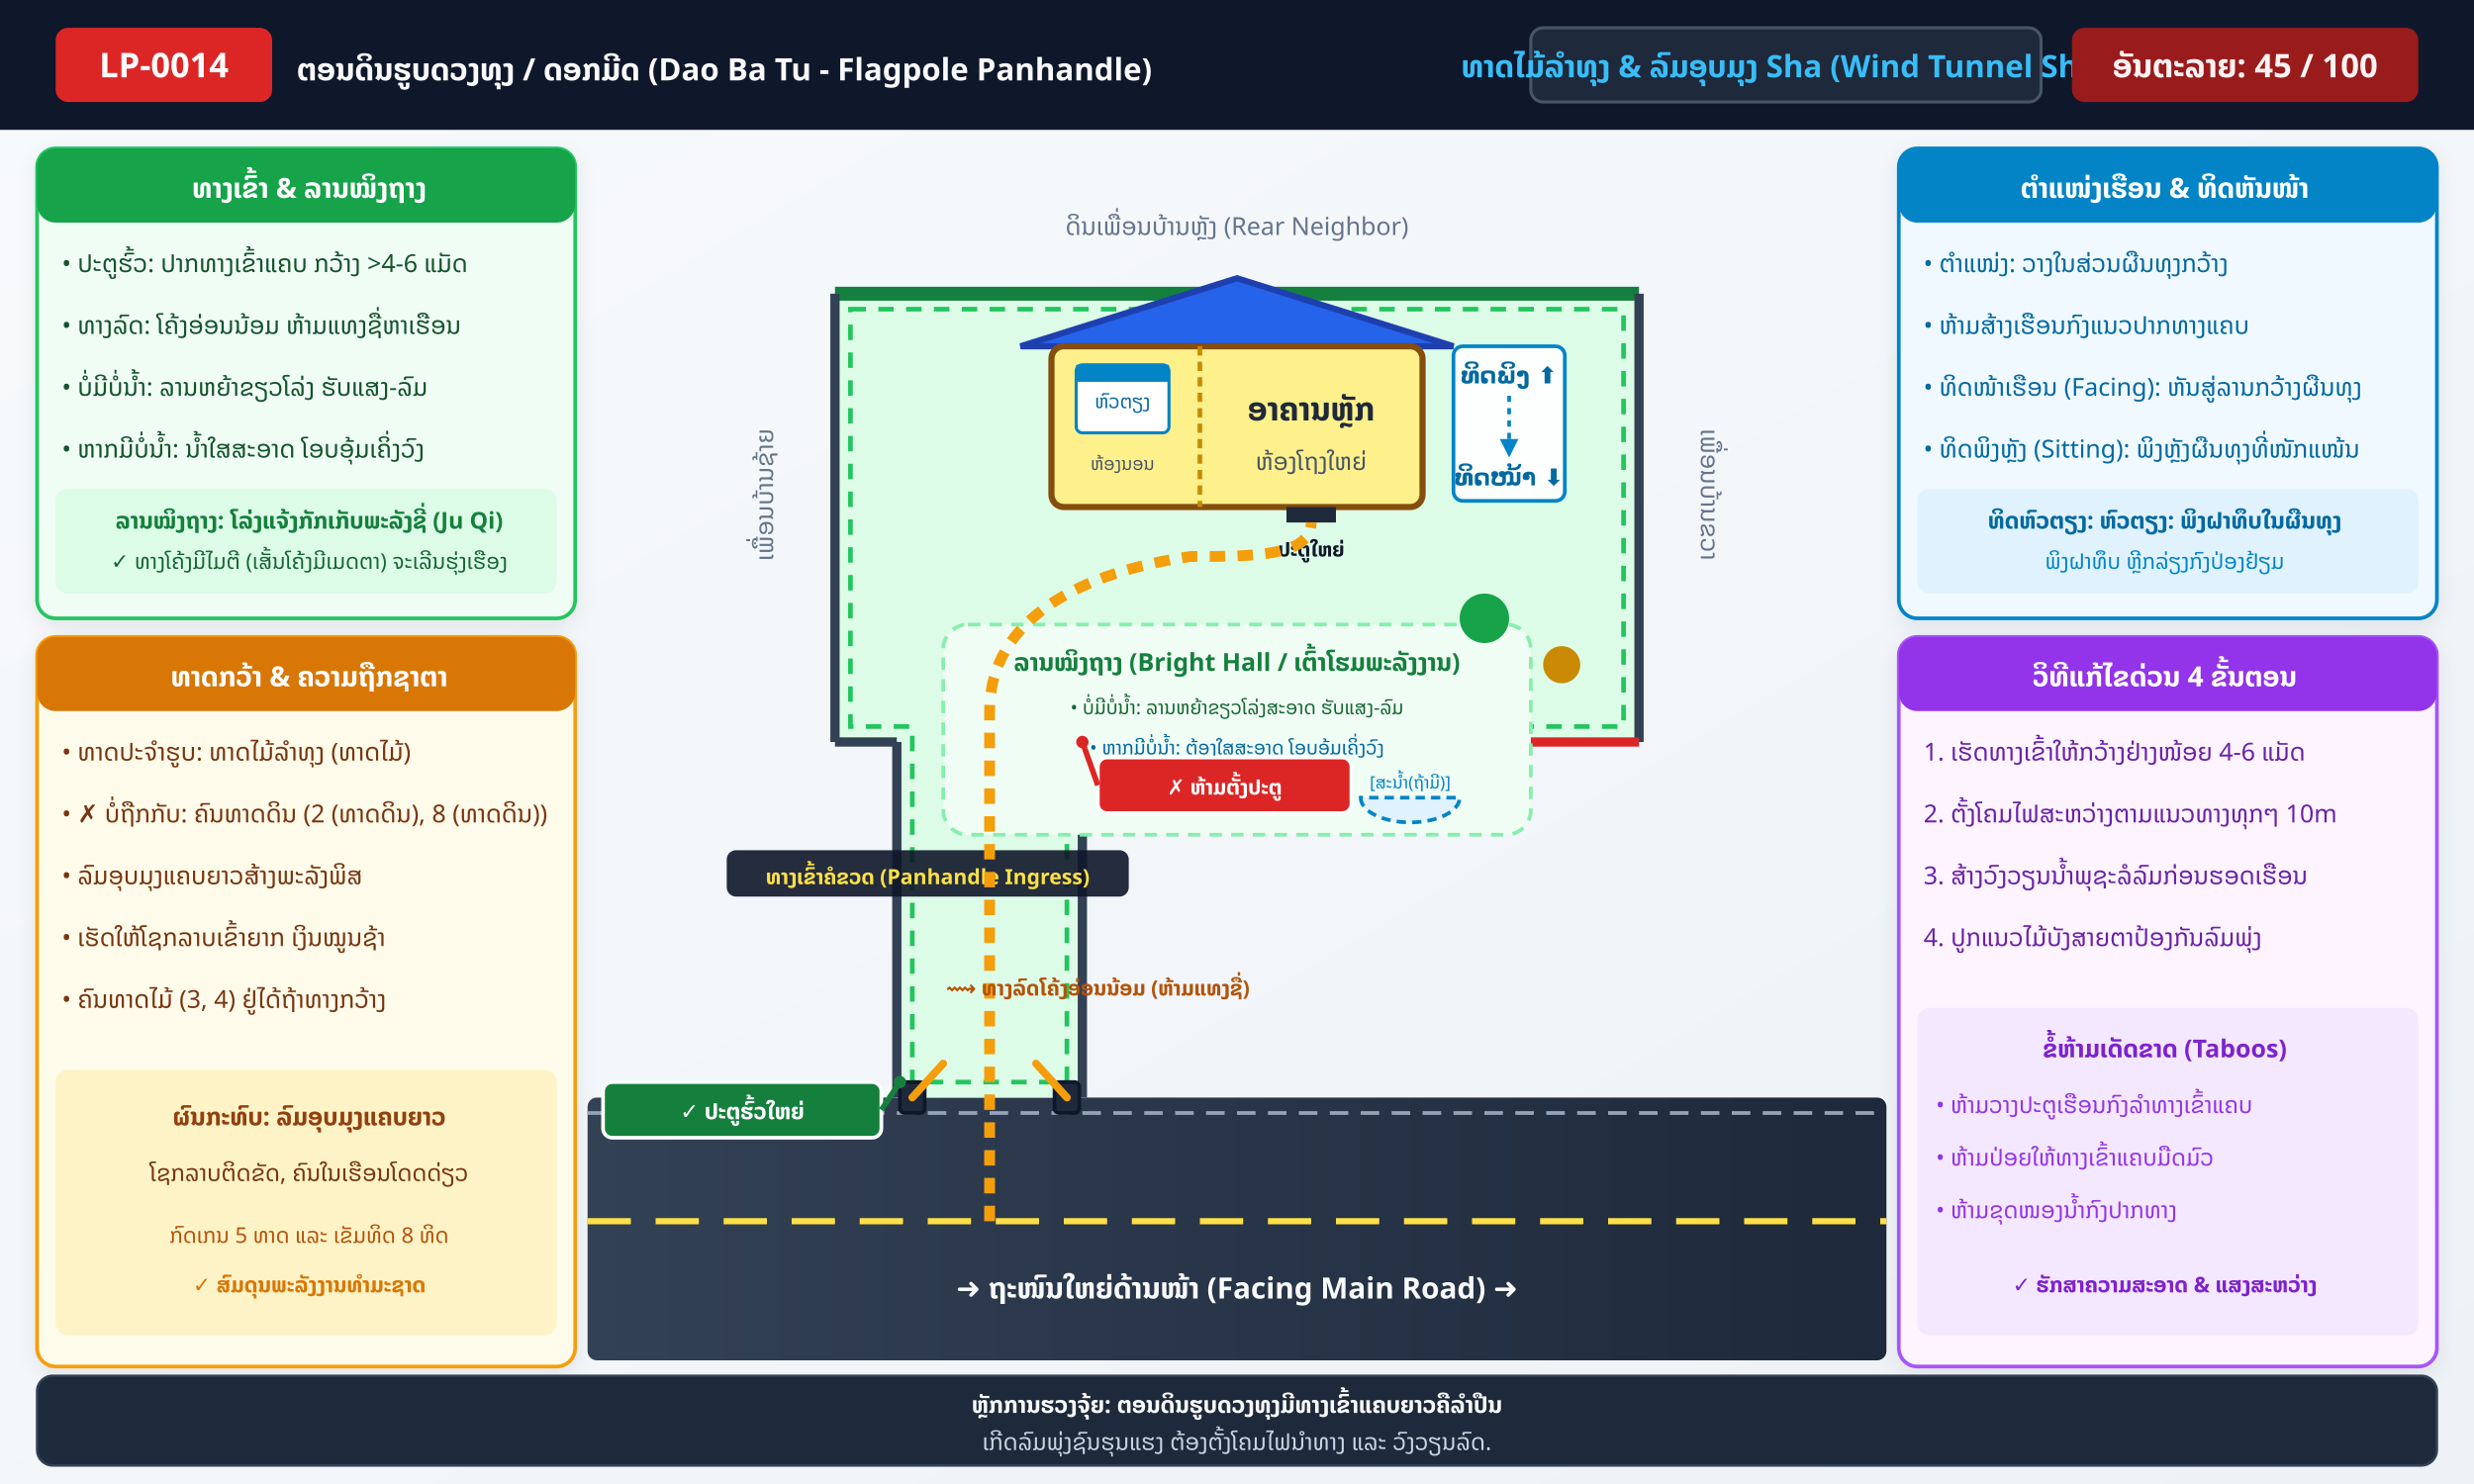
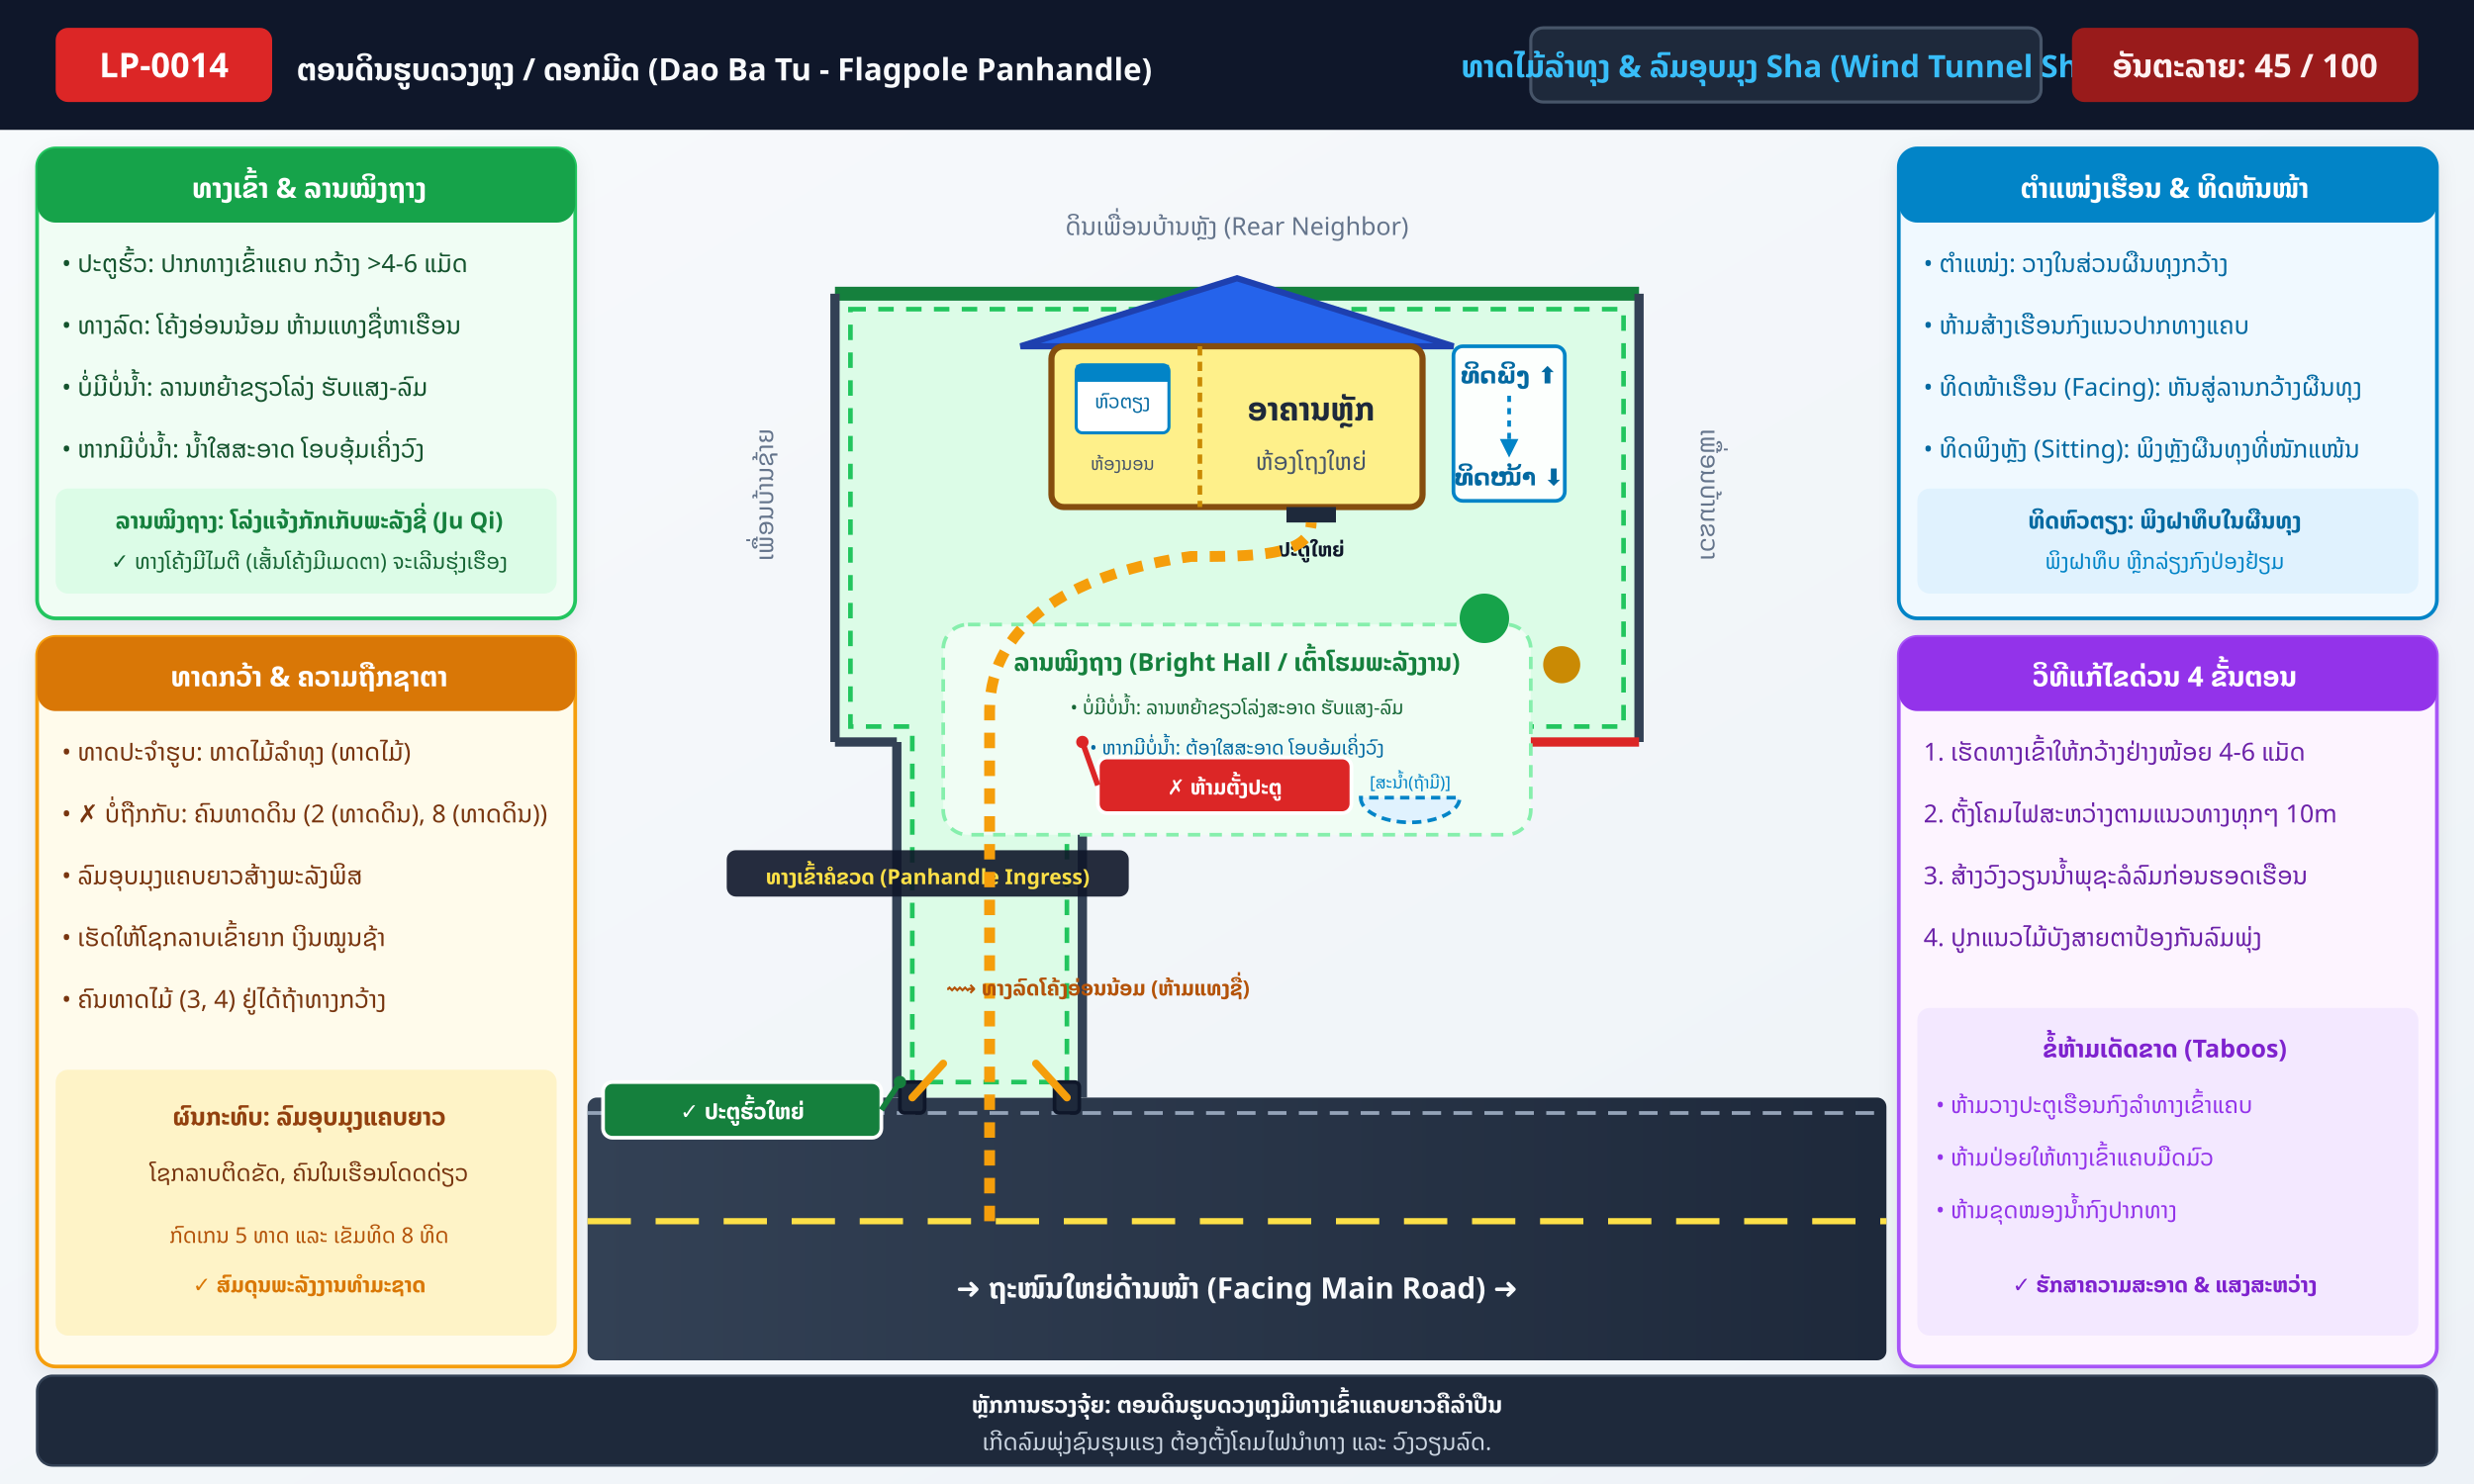
<svg xmlns="http://www.w3.org/2000/svg" viewBox="0 0 800 480" width="800" height="480">
  <defs>
    <linearGradient id="bgGrad" x1="0%" y1="0%" x2="100%" y2="100%">
      <stop offset="0%" stop-color="#F8FAFC" />
      <stop offset="100%" stop-color="#EDF2F7" />
    </linearGradient>
    <linearGradient id="roadGrad" x1="0%" y1="0%" x2="100%" y2="0%">
      <stop offset="0%" stop-color="#334155" />
      <stop offset="100%" stop-color="#1E293B" />
    </linearGradient>
    <filter id="shadow" x="-5%" y="-5%" width="110%" height="110%">
      <feDropShadow dx="0" dy="2" stdDeviation="3" flood-opacity="0.08" />
    </filter>
  </defs>
  <rect width="800" height="480" fill="url(#bgGrad)" />
  <rect x="0" y="0" width="800" height="42" fill="#0F172A" />
  <rect x="18" y="9" width="70" height="24" rx="4" fill="#DC2626" />
  <text x="53" y="25" font-family="'Segoe UI', sans-serif" font-weight="bold" font-size="11" fill="#FFFFFF" text-anchor="middle">LP-0014</text>
  <text x="96" y="26" font-family="'Noto Sans Lao', 'Segoe UI', sans-serif" font-weight="bold" font-size="10" fill="#F8FAFC">ຕອນດິນຮູບດວງທຸງ / ດອກມີດ (Dao Ba Tu - Flagpole Panhandle)</text>
  <rect x="495" y="9" width="165" height="24" rx="4" fill="#1E293B" stroke="#475569" stroke-width="1" />
  <text x="577" y="25" font-family="'Noto Sans Lao', 'Segoe UI', sans-serif" font-weight="bold" font-size="10" fill="#38BDF8" text-anchor="middle">ທາດໄມ້ລຳທຸງ &amp; ລົມອຸບມຸງ Sha (Wind Tunnel Sha)</text>
  <rect x="670" y="9" width="112" height="24" rx="4" fill="#991B1B" />
  <text x="726" y="25" font-family="'Noto Sans Lao', 'Segoe UI', sans-serif" font-weight="bold" font-size="10.5" fill="#FEF2F2" text-anchor="middle">ອັນຕະລາຍ: 45 / 100</text>
  <rect x="12" y="48" width="174" height="152" rx="6" fill="#F0FDF4" stroke="#22C55E" stroke-width="1.2" filter="url(#shadow)" />
  <rect x="12" y="48" width="174" height="24" rx="6" fill="#16A34A" />
  <text x="100" y="64" font-family="'Noto Sans Lao', 'Segoe UI', sans-serif" font-weight="bold" font-size="9" fill="#FFFFFF" text-anchor="middle">ທາງເຂົ້າ &amp; ລານໝິງຖາງ</text>
  <text x="20" y="88" font-family="'Noto Sans Lao', 'Segoe UI', sans-serif" font-size="8" fill="#14532D">• ປະຕູຮົ້ວ: ປາກທາງເຂົ້າແຄບ ກວ້າງ &gt;4-6 ແມັດ</text>
  <text x="20" y="108" font-family="'Noto Sans Lao', 'Segoe UI', sans-serif" font-size="8" fill="#14532D">• ທາງລົດ: ໂຄ້ງອ່ອນນ້ອມ ຫ້າມແທງຊື່ຫາເຮືອນ</text>
  <text x="20" y="128" font-family="'Noto Sans Lao', 'Segoe UI', sans-serif" font-size="8" fill="#14532D">• ບໍ່ມີບໍ່ນ້ຳ: ລານຫຍ້າຂຽວໂລ່ງ ຮັບແສງ-ລົມ</text>
  <text x="20" y="148" font-family="'Noto Sans Lao', 'Segoe UI', sans-serif" font-size="8" fill="#14532D">• ຫາກມີບໍ່ນ້ຳ: ນ້ຳໃສສະອາດ ໂອບອຸ້ມເຄິ່ງວົງ</text>
  <rect x="18" y="158" width="162" height="34" rx="4" fill="#DCFCE7" />
  <text x="100" y="171" font-family="'Noto Sans Lao', 'Segoe UI', sans-serif" font-weight="bold" font-size="7.5" fill="#15803D" text-anchor="middle">ລານໝິງຖາງ: ໂລ່ງແຈ້ງກັກເກັບພະລັງຊີ່ (Ju Qi)</text>
  <text x="100" y="184" font-family="'Noto Sans Lao', 'Segoe UI', sans-serif" font-size="7" fill="#166534" text-anchor="middle">✓ ທາງໂຄ້ງມີໄມຕີ (ເສັ້ນໂຄ້ງມີເມດຕາ) ຈະເລີນຮຸ່ງເຮືອງ</text>
  <rect x="12" y="206" width="174" height="236" rx="6" fill="#FFFBEB" stroke="#F59E0B" stroke-width="1.2" filter="url(#shadow)" />
  <rect x="12" y="206" width="174" height="24" rx="6" fill="#D97706" />
  <text x="100" y="222" font-family="'Noto Sans Lao', 'Segoe UI', sans-serif" font-weight="bold" font-size="9" fill="#FFFFFF" text-anchor="middle">ທາດກວ້າ &amp; ຄວາມຖືກຊາຕາ</text>
  <text x="20" y="246" font-family="'Noto Sans Lao', 'Segoe UI', sans-serif" font-size="8" fill="#78350F">• ທາດປະຈຳຮູບ: ທາດໄມ້ລຳທຸງ (ທາດໄມ້)</text>
  <text x="20" y="266" font-family="'Noto Sans Lao', 'Segoe UI', sans-serif" font-size="8" fill="#78350F">• ✗ ບໍ່ຖືກກັບ: ຄົນທາດດິນ (2 (ທາດດິນ), 8 (ທາດດິນ))</text>
  <text x="20" y="286" font-family="'Noto Sans Lao', 'Segoe UI', sans-serif" font-size="8" fill="#78350F">• ລົມອຸບມຸງແຄບຍາວສ້າງພະລັງພິສ</text>
  <text x="20" y="306" font-family="'Noto Sans Lao', 'Segoe UI', sans-serif" font-size="8" fill="#78350F">• ເຮັດໃຫ້ໂຊກລາບເຂົ້າຍາກ ເງິນໝູນຊ້າ</text>
  <text x="20" y="326" font-family="'Noto Sans Lao', 'Segoe UI', sans-serif" font-size="8" fill="#78350F">• ຄົນທາດໄມ້ (3, 4) ຢູ່ໄດ້ຖ້າທາງກວ້າງ</text>
  <rect x="18" y="346" width="162" height="86" rx="4" fill="#FEF3C7" />
  <text x="100" y="364" font-family="'Noto Sans Lao', 'Segoe UI', sans-serif" font-weight="bold" font-size="8" fill="#92400E" text-anchor="middle">ຜົນກະທົບ: ລົມອຸບມຸງແຄບຍາວ</text>
  <text x="100" y="382" font-family="'Noto Sans Lao', 'Segoe UI', sans-serif" font-size="7.5" fill="#78350F" text-anchor="middle">ໂຊກລາບຕິດຂັດ, ຄົນໃນເຮືອນໂດດດ່ຽວ</text>
  <text x="100" y="402" font-family="'Noto Sans Lao', 'Segoe UI', sans-serif" font-size="7" fill="#B45309" text-anchor="middle">ກົດເກນ 5 ທາດ ແລະ ເຂັມທິດ 8 ທິດ</text>
  <text x="100" y="418" font-family="'Noto Sans Lao', 'Segoe UI', sans-serif" font-weight="bold" font-size="7" fill="#D97706" text-anchor="middle">✓ ສົມດຸນພະລັງງານທຳມະຊາດ</text>
  <rect x="614" y="48" width="174" height="152" rx="6" fill="#F0F9FF" stroke="#0284C7" stroke-width="1.2" filter="url(#shadow)" />
  <rect x="614" y="48" width="174" height="24" rx="6" fill="#0284C7" />
  <text x="700" y="64" font-family="'Noto Sans Lao', 'Segoe UI', sans-serif" font-weight="bold" font-size="9" fill="#FFFFFF" text-anchor="middle">ຕຳແໜ່ງເຮືອນ &amp; ທິດຫັນໜ້າ</text>
  <text x="622" y="88" font-family="'Noto Sans Lao', 'Segoe UI', sans-serif" font-size="8" fill="#0369A1">• ຕຳແໜ່ງ: ວາງໃນສ່ວນຜືນທຸງກວ້າງ</text>
  <text x="622" y="108" font-family="'Noto Sans Lao', 'Segoe UI', sans-serif" font-size="8" fill="#0369A1">• ຫ້າມສ້າງເຮືອນກົງແນວປາກທາງແຄບ</text>
  <text x="622" y="128" font-family="'Noto Sans Lao', 'Segoe UI', sans-serif" font-size="8" fill="#0369A1">• ທິດໜ້າເຮືອນ (Facing): ຫັນສູ່ລານກວ້າງຜືນທຸງ</text>
  <text x="622" y="148" font-family="'Noto Sans Lao', 'Segoe UI', sans-serif" font-size="8" fill="#0369A1">• ທິດພິງຫຼັງ (Sitting): ພິງຫຼັງຜືນທຸງທີ່ໜັກແໜ້ນ</text>
  <rect x="620" y="158" width="162" height="34" rx="4" fill="#E0F2FE" />
-   <text x="700" y="171" font-family="'Noto Sans Lao', 'Segoe UI', sans-serif" font-weight="bold" font-size="7.5" fill="#0369A1" text-anchor="middle">ທິດຫົວຕຽງ: ຫົວຕຽງ: ພິງຝາທຶບໃນຜືນທຸງ</text>
+   <text x="700" y="171" font-family="'Noto Sans Lao', 'Segoe UI', sans-serif" font-weight="bold" font-size="7.5" fill="#0369A1" text-anchor="middle">ທິດຫົວຕຽງ: ພິງຝາທຶບໃນຜືນທຸງ</text>
  <text x="700" y="184" font-family="'Noto Sans Lao', 'Segoe UI', sans-serif" font-size="7" fill="#0284C7" text-anchor="middle">ພິງຝາທຶບ ຫຼີກລ່ຽງກົງປ່ອງຢ້ຽມ</text>
  <rect x="614" y="206" width="174" height="236" rx="6" fill="#FDF4FF" stroke="#A855F7" stroke-width="1.2" filter="url(#shadow)" />
  <rect x="614" y="206" width="174" height="24" rx="6" fill="#9333EA" />
  <text x="700" y="222" font-family="'Noto Sans Lao', 'Segoe UI', sans-serif" font-weight="bold" font-size="9" fill="#FFFFFF" text-anchor="middle">ວິທີແກ້ໄຂດ່ວນ 4 ຂັ້ນຕອນ</text>
  <text x="622" y="246" font-family="'Noto Sans Lao', 'Segoe UI', sans-serif" font-size="8" fill="#6B21A8">1. ເຮັດທາງເຂົ້າໃຫ້ກວ້າງຢ່າງໜ້ອຍ 4-6 ແມັດ</text>
  <text x="622" y="266" font-family="'Noto Sans Lao', 'Segoe UI', sans-serif" font-size="8" fill="#6B21A8">2. ຕັ້ງໂຄມໄຟສະຫວ່າງຕາມແນວທາງທຸກໆ 10m</text>
  <text x="622" y="286" font-family="'Noto Sans Lao', 'Segoe UI', sans-serif" font-size="8" fill="#6B21A8">3. ສ້າງວົງວຽນນ້ຳພຸຊະລໍລົມກ່ອນຮອດເຮືອນ</text>
  <text x="622" y="306" font-family="'Noto Sans Lao', 'Segoe UI', sans-serif" font-size="8" fill="#6B21A8">4. ປູກແນວໄມ້ບັງສາຍຕາປ້ອງກັນລົມພຸ່ງ</text>
  <rect x="620" y="326" width="162" height="106" rx="4" fill="#F3E8FF" />
  <text x="700" y="342" font-family="'Noto Sans Lao', 'Segoe UI', sans-serif" font-weight="bold" font-size="8" fill="#7E22CE" text-anchor="middle">ຂໍ້ຫ້າມເດັດຂາດ (Taboos)</text>
  <text x="626" y="360" font-family="'Noto Sans Lao', 'Segoe UI', sans-serif" font-size="7.5" fill="#9333EA">• ຫ້າມວາງປະຕູເຮືອນກົງລຳທາງເຂົ້າແຄບ</text>
  <text x="626" y="377" font-family="'Noto Sans Lao', 'Segoe UI', sans-serif" font-size="7.5" fill="#9333EA">• ຫ້າມປ່ອຍໃຫ້ທາງເຂົ້າແຄບມືດມົວ</text>
  <text x="626" y="394" font-family="'Noto Sans Lao', 'Segoe UI', sans-serif" font-size="7.5" fill="#9333EA">• ຫ້າມຂຸດໜອງນ້ຳກົງປາກທາງ</text>
  <text x="700" y="418" font-family="'Noto Sans Lao', 'Segoe UI', sans-serif" font-weight="bold" font-size="7" fill="#7E22CE" text-anchor="middle">✓ ຮັກສາຄວາມສະອາດ &amp; ແສງສະຫວ່າງ</text>
  <rect x="190" y="355" width="420" height="85" fill="url(#roadGrad)" rx="3" />
  <line x1="190" y1="395" x2="610" y2="395" stroke="#FDE047" stroke-width="2" stroke-dasharray="14,8" />
  <line x1="190" y1="360" x2="610" y2="360" stroke="#94A3B8" stroke-width="1.2" stroke-dasharray="6,4" />
  <text x="400" y="420" font-family="'Noto Sans Lao', 'Segoe UI', sans-serif" font-weight="bold" font-size="9.5" fill="#F8FAFC" text-anchor="middle">➜ ຖະໜົນໃຫຍ່ດ້ານໜ້າ (Facing Main Road) ➜</text>
  <g>
    <text x="400" y="76" font-family="'Noto Sans Lao', 'Segoe UI', sans-serif" font-size="8" fill="#64748B" text-anchor="middle">ດິນເພື່ອນບ້ານຫຼັງ (Rear Neighbor)</text>
    <text x="250" y="160" font-family="'Noto Sans Lao', 'Segoe UI', sans-serif" font-size="8" fill="#64748B" text-anchor="middle" transform="rotate(-90 250 160)">ເພື່ອນບ້ານຊ້າຍ</text>
    <text x="550" y="160" font-family="'Noto Sans Lao', 'Segoe UI', sans-serif" font-size="8" fill="#64748B" text-anchor="middle" transform="rotate(90 550 160)">ເພື່ອນບ້ານຂວາ</text>
    <path d="M 270 95 L 530 95 L 530 240 L 350 240 L 350 355 L 290 355 L 290 240 L 270 240 Z" fill="#DCFCE7" />
    <path d="M 275 100 L 525 100 L 525 235 L 345 235 L 345 350 L 295 350 L 295 235 L 275 235 Z" fill="none" stroke="#22C55E" stroke-width="1.5" stroke-dasharray="5,4" />
    <line x1="270" y1="95" x2="530" y2="95" stroke="#15803D" stroke-width="4.5" />
    <line x1="270" y1="95" x2="270" y2="240" stroke="#334155" stroke-width="3" />
    <line x1="270" y1="240" x2="290" y2="240" stroke="#334155" stroke-width="3" />
    <line x1="290" y1="240" x2="290" y2="355" stroke="#334155" stroke-width="3" />
    <line x1="530" y1="95" x2="530" y2="240" stroke="#334155" stroke-width="3" />
    <line x1="530" y1="240" x2="350" y2="240" stroke="#DC2626" stroke-width="3" />
    <line x1="350" y1="240" x2="350" y2="355" stroke="#334155" stroke-width="3" />
    <rect x="235" y="275" width="130" height="15" rx="3" fill="#0F172A" fill-opacity="0.9" />
    <text x="300" y="286" font-family="'Noto Sans Lao', 'Segoe UI', sans-serif" font-weight="bold" font-size="6.8" fill="#FDE047" text-anchor="middle">ທາງເຂົ້າຄໍຂວດ (Panhandle Ingress)</text>
    <polygon points="330,112 400,90 470,112" fill="#2563EB" stroke="#1E40AF" stroke-width="2" />
    <rect x="340" y="112" width="120" height="52" fill="#FEF08A" stroke="#854D0E" stroke-width="2" rx="4" />
    <line x1="388" y1="112" x2="388" y2="164" stroke="#CA8A04" stroke-width="1.5" stroke-dasharray="3,2" />
    <rect x="348" y="118" width="30" height="22" rx="2" fill="#FFFFFF" stroke="#0284C7" stroke-width="1" />
    <rect x="348" y="118" width="30" height="5.5" fill="#0284C7" />
    <text x="363" y="132" font-family="'Noto Sans Lao', 'Segoe UI', sans-serif" font-size="6.2" fill="#0369A1" text-anchor="middle">ຫົວຕຽງ</text>
    <text x="363" y="152" font-family="'Noto Sans Lao', 'Segoe UI', sans-serif" font-size="5.8" fill="#475569" text-anchor="middle">ຫ້ອງນອນ</text>
    <text x="424" y="136" font-family="'Noto Sans Lao', 'Segoe UI', sans-serif" font-weight="bold" font-size="10.5" fill="#1E293B" text-anchor="middle">ອາຄານຫຼັກ</text>
    <text x="424" y="152" font-family="'Noto Sans Lao', 'Segoe UI', sans-serif" font-size="7.8" fill="#475569" text-anchor="middle">ຫ້ອງໂຖງໃຫຍ່</text>
    <rect x="416" y="164" width="16" height="5" fill="#1E293B" />
    <text x="424" y="180" font-family="'Noto Sans Lao', 'Segoe UI', sans-serif" font-weight="bold" font-size="6.5" fill="#0F172A" text-anchor="middle">ປະຕູໃຫຍ່</text>
    <g transform="translate(470, 112)">
      <rect x="0" y="0" width="36" height="50" rx="3" fill="#FFFFFF" fill-opacity="0.92" stroke="#0284C7" stroke-width="1.2" />
      <text x="18" y="12" font-family="'Segoe UI', sans-serif" font-weight="bold" font-size="7.5" fill="#0369A1" text-anchor="middle">ທິດພິງ ⬆</text>
      <line x1="18" y1="16" x2="18" y2="34" stroke="#0284C7" stroke-width="1.2" stroke-dasharray="2,2" />
      <polygon points="18,36 15,30 21,30" fill="#0284C7" />
      <text x="18" y="45" font-family="'Segoe UI', sans-serif" font-weight="bold" font-size="7.5" fill="#0369A1" text-anchor="middle">ທິດໜ້າ ⬇</text>
    </g>
    <rect x="305" y="202" width="190" height="68" rx="8" fill="#F0FDF4" stroke="#86EFAC" stroke-width="1.2" stroke-dasharray="4,3" />
    <text x="400" y="217" font-family="'Noto Sans Lao', 'Segoe UI', sans-serif" font-weight="bold" font-size="8" fill="#15803D" text-anchor="middle">ລານໝິງຖາງ (Bright Hall / ເຕົ້າໂຮມພະລັງງານ)</text>
    <text x="400" y="231" font-family="'Noto Sans Lao', 'Segoe UI', sans-serif" font-size="6.2" fill="#166534" text-anchor="middle">• ບໍ່ມີບໍ່ນ້ຳ: ລານຫຍ້າຂຽວໂລ່ງສະອາດ ຮັບແສງ-ລົມ</text>
    <text x="400" y="244" font-family="'Noto Sans Lao', 'Segoe UI', sans-serif" font-size="6.2" fill="#0369A1" text-anchor="middle">• ຫາກມີບໍ່ນ້ຳ: ຕ້ອງໃສສະອາດ ໂອບອຸ້ມເຄິ່ງວົງ</text>
    <path d="M 440 258 A 16 8 0 0 0 472 258 Z" fill="#E0F2FE" stroke="#0284C7" stroke-width="1.2" stroke-dasharray="3,2" />
    <text x="456" y="255" font-family="'Noto Sans Lao', 'Segoe UI', sans-serif" font-size="5.5" fill="#0284C7" text-anchor="middle">[ສະນ້ຳ(ຖ້າມີ)]</text>
    <rect x="291" y="350" width="8" height="10" rx="1.5" fill="#1E293B" stroke="#0F172A" stroke-width="1.2" />
    <rect x="341" y="350" width="8" height="10" rx="1.5" fill="#1E293B" stroke="#0F172A" stroke-width="1.2" />
    <line x1="295" y1="355" x2="305" y2="344" stroke="#F59E0B" stroke-width="2.5" stroke-linecap="round" />
    <line x1="345" y1="355" x2="335" y2="344" stroke="#F59E0B" stroke-width="2.5" stroke-linecap="round" />
    <path d="M 320 395 L 320 230 C 320 200 350 185 385 180 C 405 180 424 180 424 169" fill="none" stroke="#F59E0B" stroke-width="3.5" stroke-dasharray="5,4" />
    <text x="355" y="322" font-family="'Noto Sans Lao', 'Segoe UI', sans-serif" font-weight="bold" font-size="6.8" fill="#B45309" text-anchor="middle">⟿ ທາງລົດໂຄ້ງອ່ອນນ້ອມ (ຫ້າມແທງຊື່)</text>
    <g transform="translate(195, 350)">
      <rect x="0" y="0" width="90" height="18" rx="3" fill="#15803D" stroke="#FFFFFF" stroke-width="1.2" />
      <text x="45" y="12" font-family="'Noto Sans Lao', 'Segoe UI', sans-serif" font-weight="bold" font-size="7.2" fill="#FFFFFF" text-anchor="middle">✓ ປະຕູຮົ້ວໃຫຍ່</text>
      <line x1="90" y1="9" x2="96" y2="0" stroke="#15803D" stroke-width="1.8" />
      <circle cx="96" cy="0" r="2" fill="#15803D" />
    </g>
    <g transform="translate(355, 245)">
      <rect x="0" y="0" width="82" height="18" rx="3" fill="#DC2626" stroke="#FFFFFF" stroke-width="1.2" />
      <text x="41" y="12" font-family="'Noto Sans Lao', 'Segoe UI', sans-serif" font-weight="bold" font-size="6.8" fill="#FFFFFF" text-anchor="middle">✗ ຫ້າມຕັ້ງປະຕູ</text>
      <line x1="0" y1="9" x2="-5" y2="-5" stroke="#DC2626" stroke-width="1.8" />
      <circle cx="-5" cy="-5" r="2" fill="#DC2626" />
    </g>
    <circle cx="480" cy="200" r="8" fill="#16A34A" />
    <circle cx="505" cy="215" r="6" fill="#CA8A04" />
  </g>
  <rect x="12" y="445" width="776" height="29" rx="5" fill="#1E293B" stroke="#334155" stroke-width="0.8" />
  <text x="400" y="457" font-family="'Noto Sans Lao', 'Segoe UI', sans-serif" font-weight="bold" font-size="7.5" fill="#F8FAFC" text-anchor="middle">ຫຼັກການຮວງຈຸ້ຍ: ຕອນດິນຮູບດວງທຸງມີທາງເຂົ້າແຄບຍາວຄືລຳປືນ</text>
  <text x="400" y="469" font-family="'Noto Sans Lao', 'Segoe UI', sans-serif" font-size="7.5" fill="#CBD5E1" text-anchor="middle">ເກີດລົມພຸ່ງຊົນຮຸນແຮງ ຕ້ອງຕັ້ງໂຄມໄຟນຳທາງ ແລະ ວົງວຽນລົດ.</text>
</svg>
